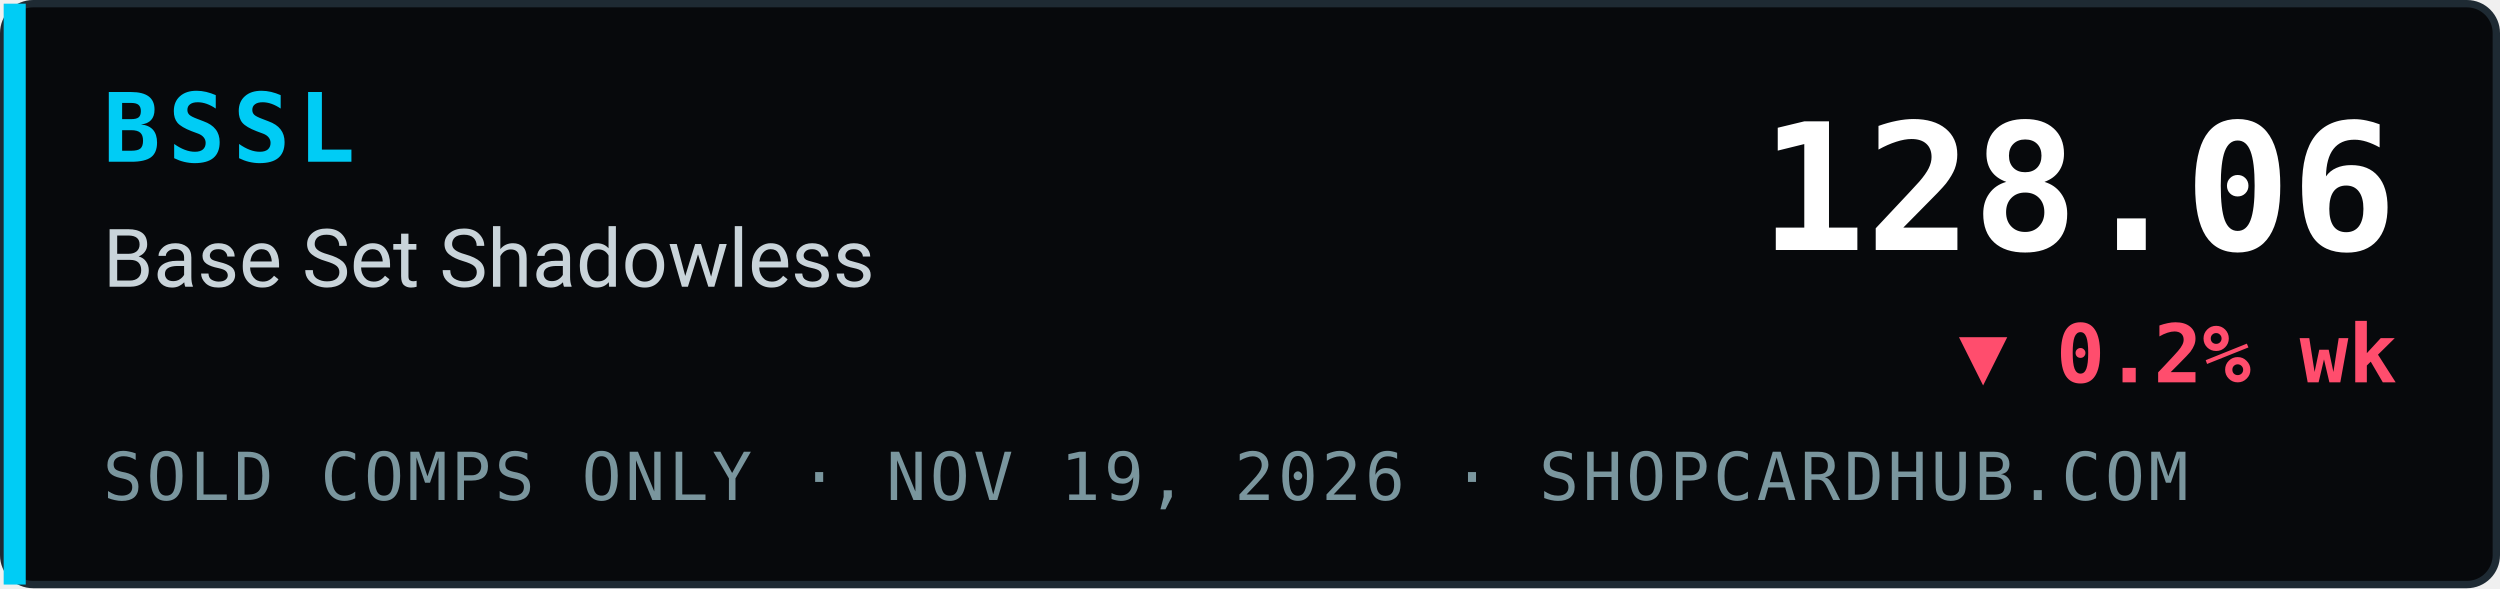
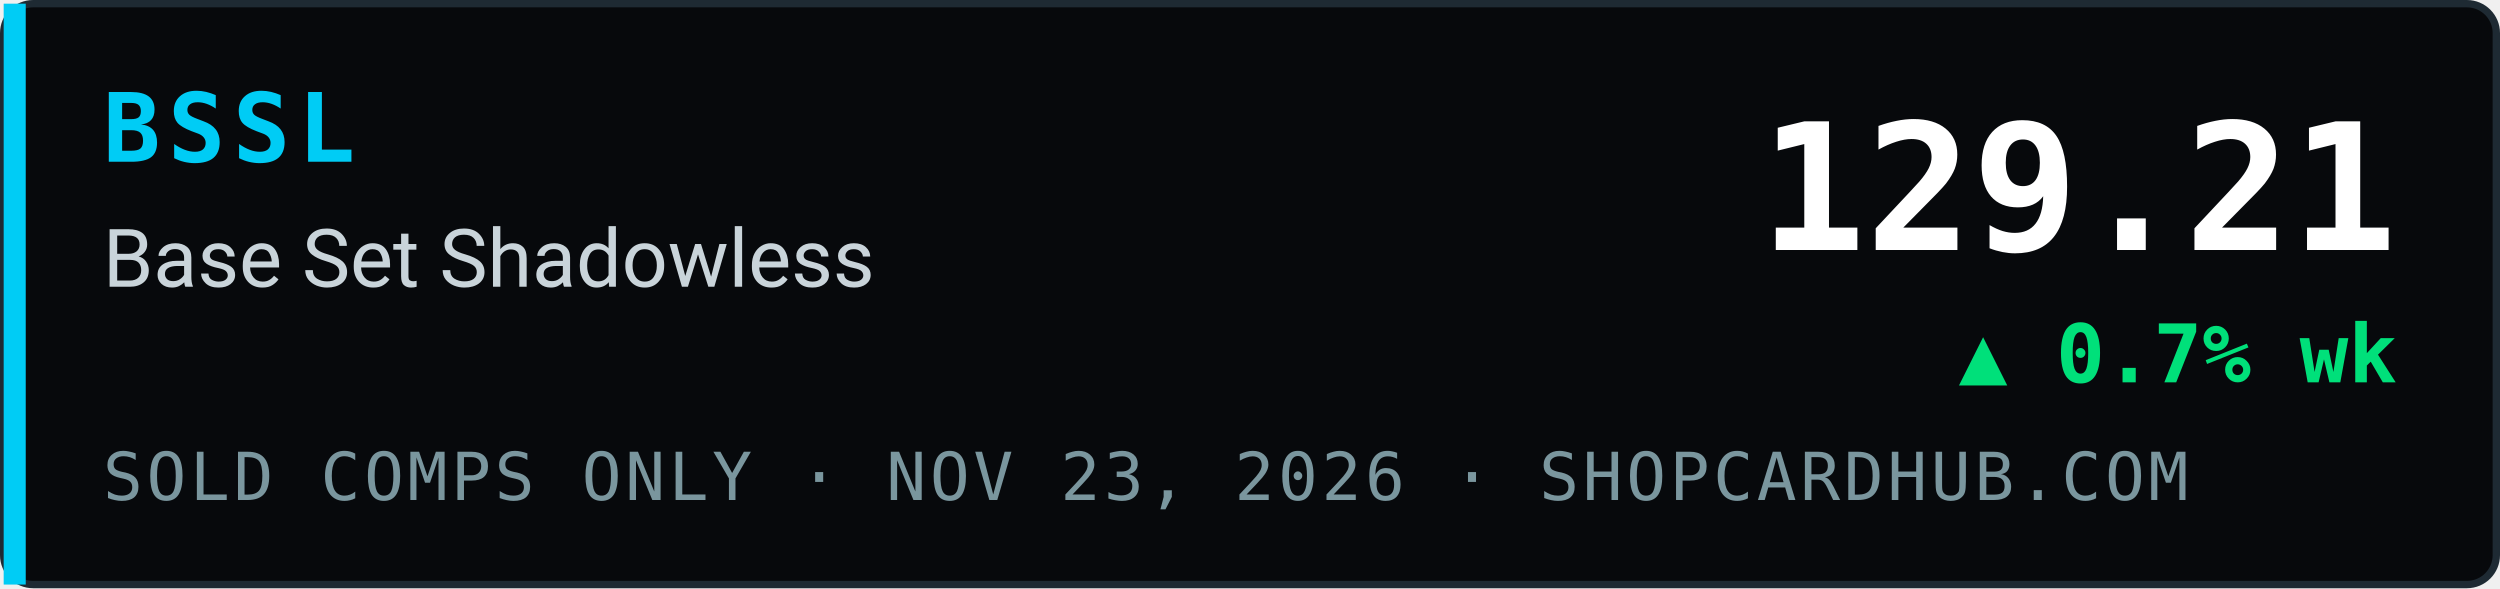
- <svg xmlns="http://www.w3.org/2000/svg" width="340" height="80" viewBox="0 0 340 80" role="img" aria-label="BSSL Base Set Shadowless index 128.06, ▼ 0.2% wk, sold comps only, ShopCardHub">
+ <svg xmlns="http://www.w3.org/2000/svg" width="340" height="80" viewBox="0 0 340 80" role="img" aria-label="BSSL Base Set Shadowless index 129.21, ▲ 0.7% wk, sold comps only, ShopCardHub">
  <rect x="0.5" y="0.5" width="339" height="79" rx="4" fill="#07090c" stroke="#1e2a33" />
  <rect x="0.5" y="0.5" width="3" height="79" fill="#00ccf5" />
  <text x="14" y="22" font-family="ui-monospace,SFMono-Regular,Menlo,Consolas,monospace" font-size="13" font-weight="700" fill="#00ccf5" letter-spacing="1">BSSL</text>
  <text x="14" y="39" font-family="system-ui,-apple-system,Segoe UI,Roboto,Helvetica,Arial,sans-serif" font-size="11" fill="#c9d4da">Base Set Shadowless</text>
-   <text x="14" y="68" font-family="ui-monospace,SFMono-Regular,Menlo,Consolas,monospace" font-size="9" fill="#7a969e" letter-spacing="0.5">SOLD COMPS ONLY · NOV 19, 2026 · SHOPCARDHUB.COM</text>
-   <text x="326" y="34" text-anchor="end" font-family="ui-monospace,SFMono-Regular,Menlo,Consolas,monospace" font-size="24" font-weight="700" fill="#ffffff">128.06</text>
-   <text x="326" y="52" text-anchor="end" font-family="ui-monospace,SFMono-Regular,Menlo,Consolas,monospace" font-size="11" font-weight="700" fill="#ff4d6d">▼ 0.2% wk</text>
+   <text x="14" y="68" font-family="ui-monospace,SFMono-Regular,Menlo,Consolas,monospace" font-size="9" fill="#7a969e" letter-spacing="0.5">SOLD COMPS ONLY · NOV 23, 2026 · SHOPCARDHUB.COM</text>
+   <text x="326" y="34" text-anchor="end" font-family="ui-monospace,SFMono-Regular,Menlo,Consolas,monospace" font-size="24" font-weight="700" fill="#ffffff">129.21</text>
+   <text x="326" y="52" text-anchor="end" font-family="ui-monospace,SFMono-Regular,Menlo,Consolas,monospace" font-size="11" font-weight="700" fill="#00e07a">▲ 0.7% wk</text>
</svg>
